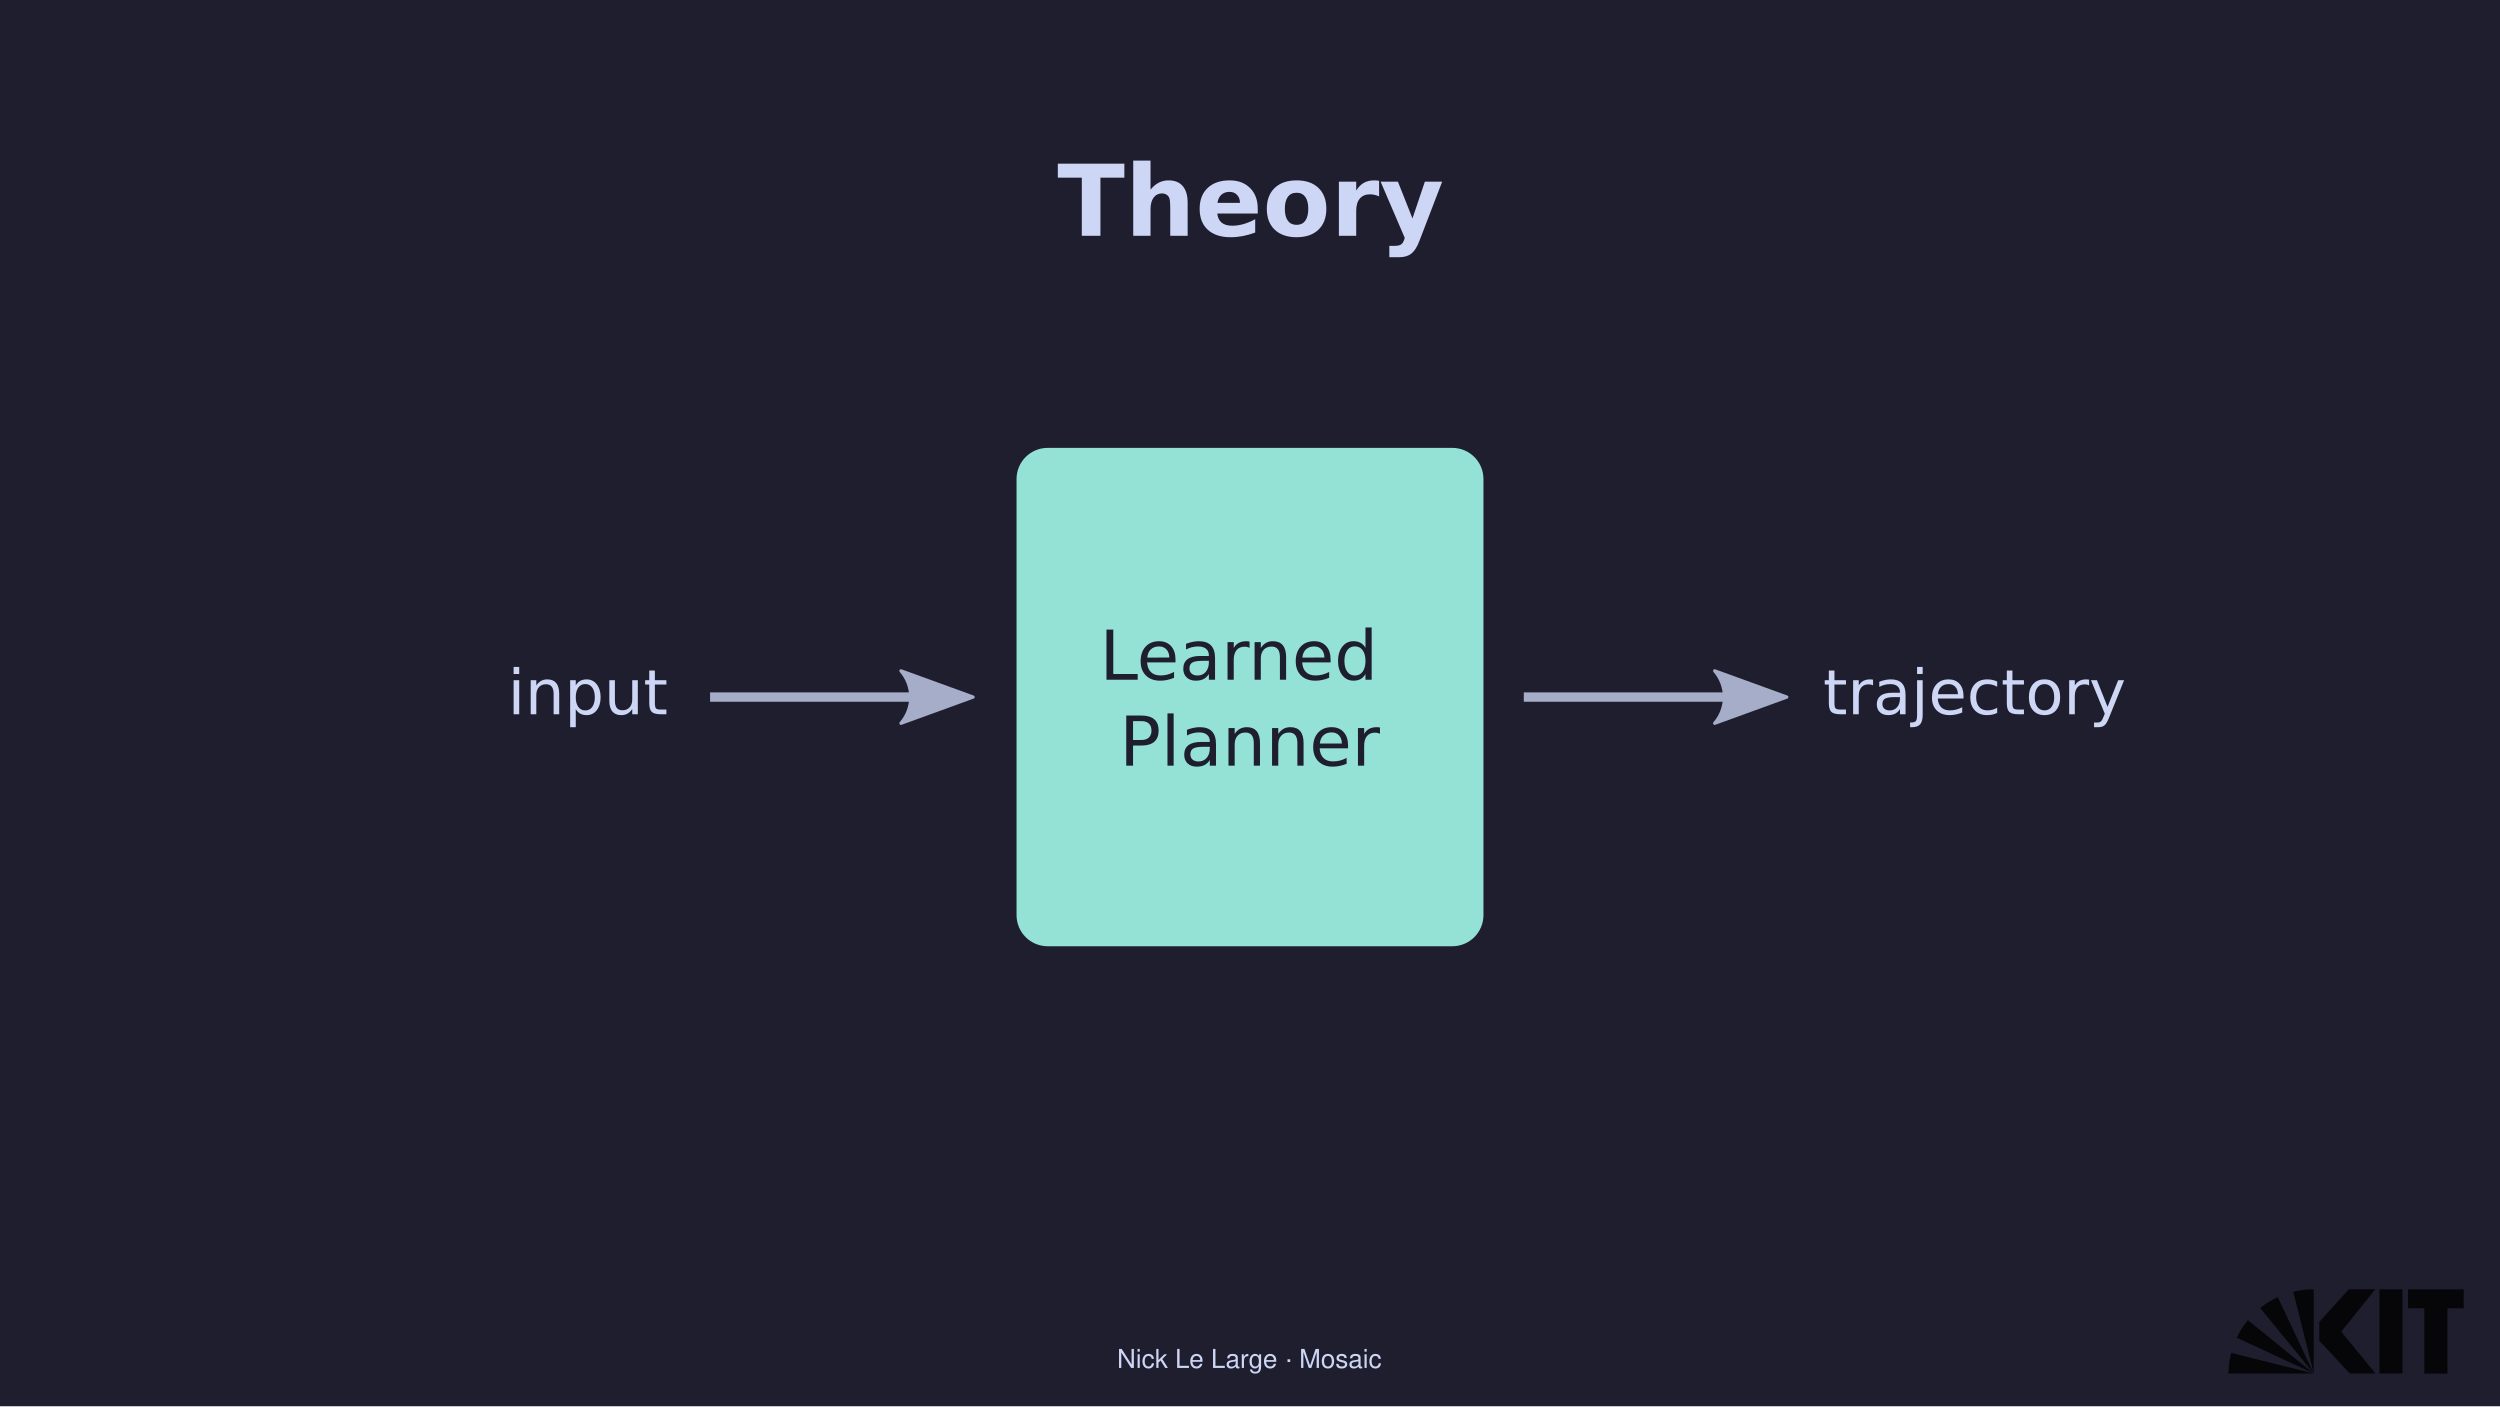
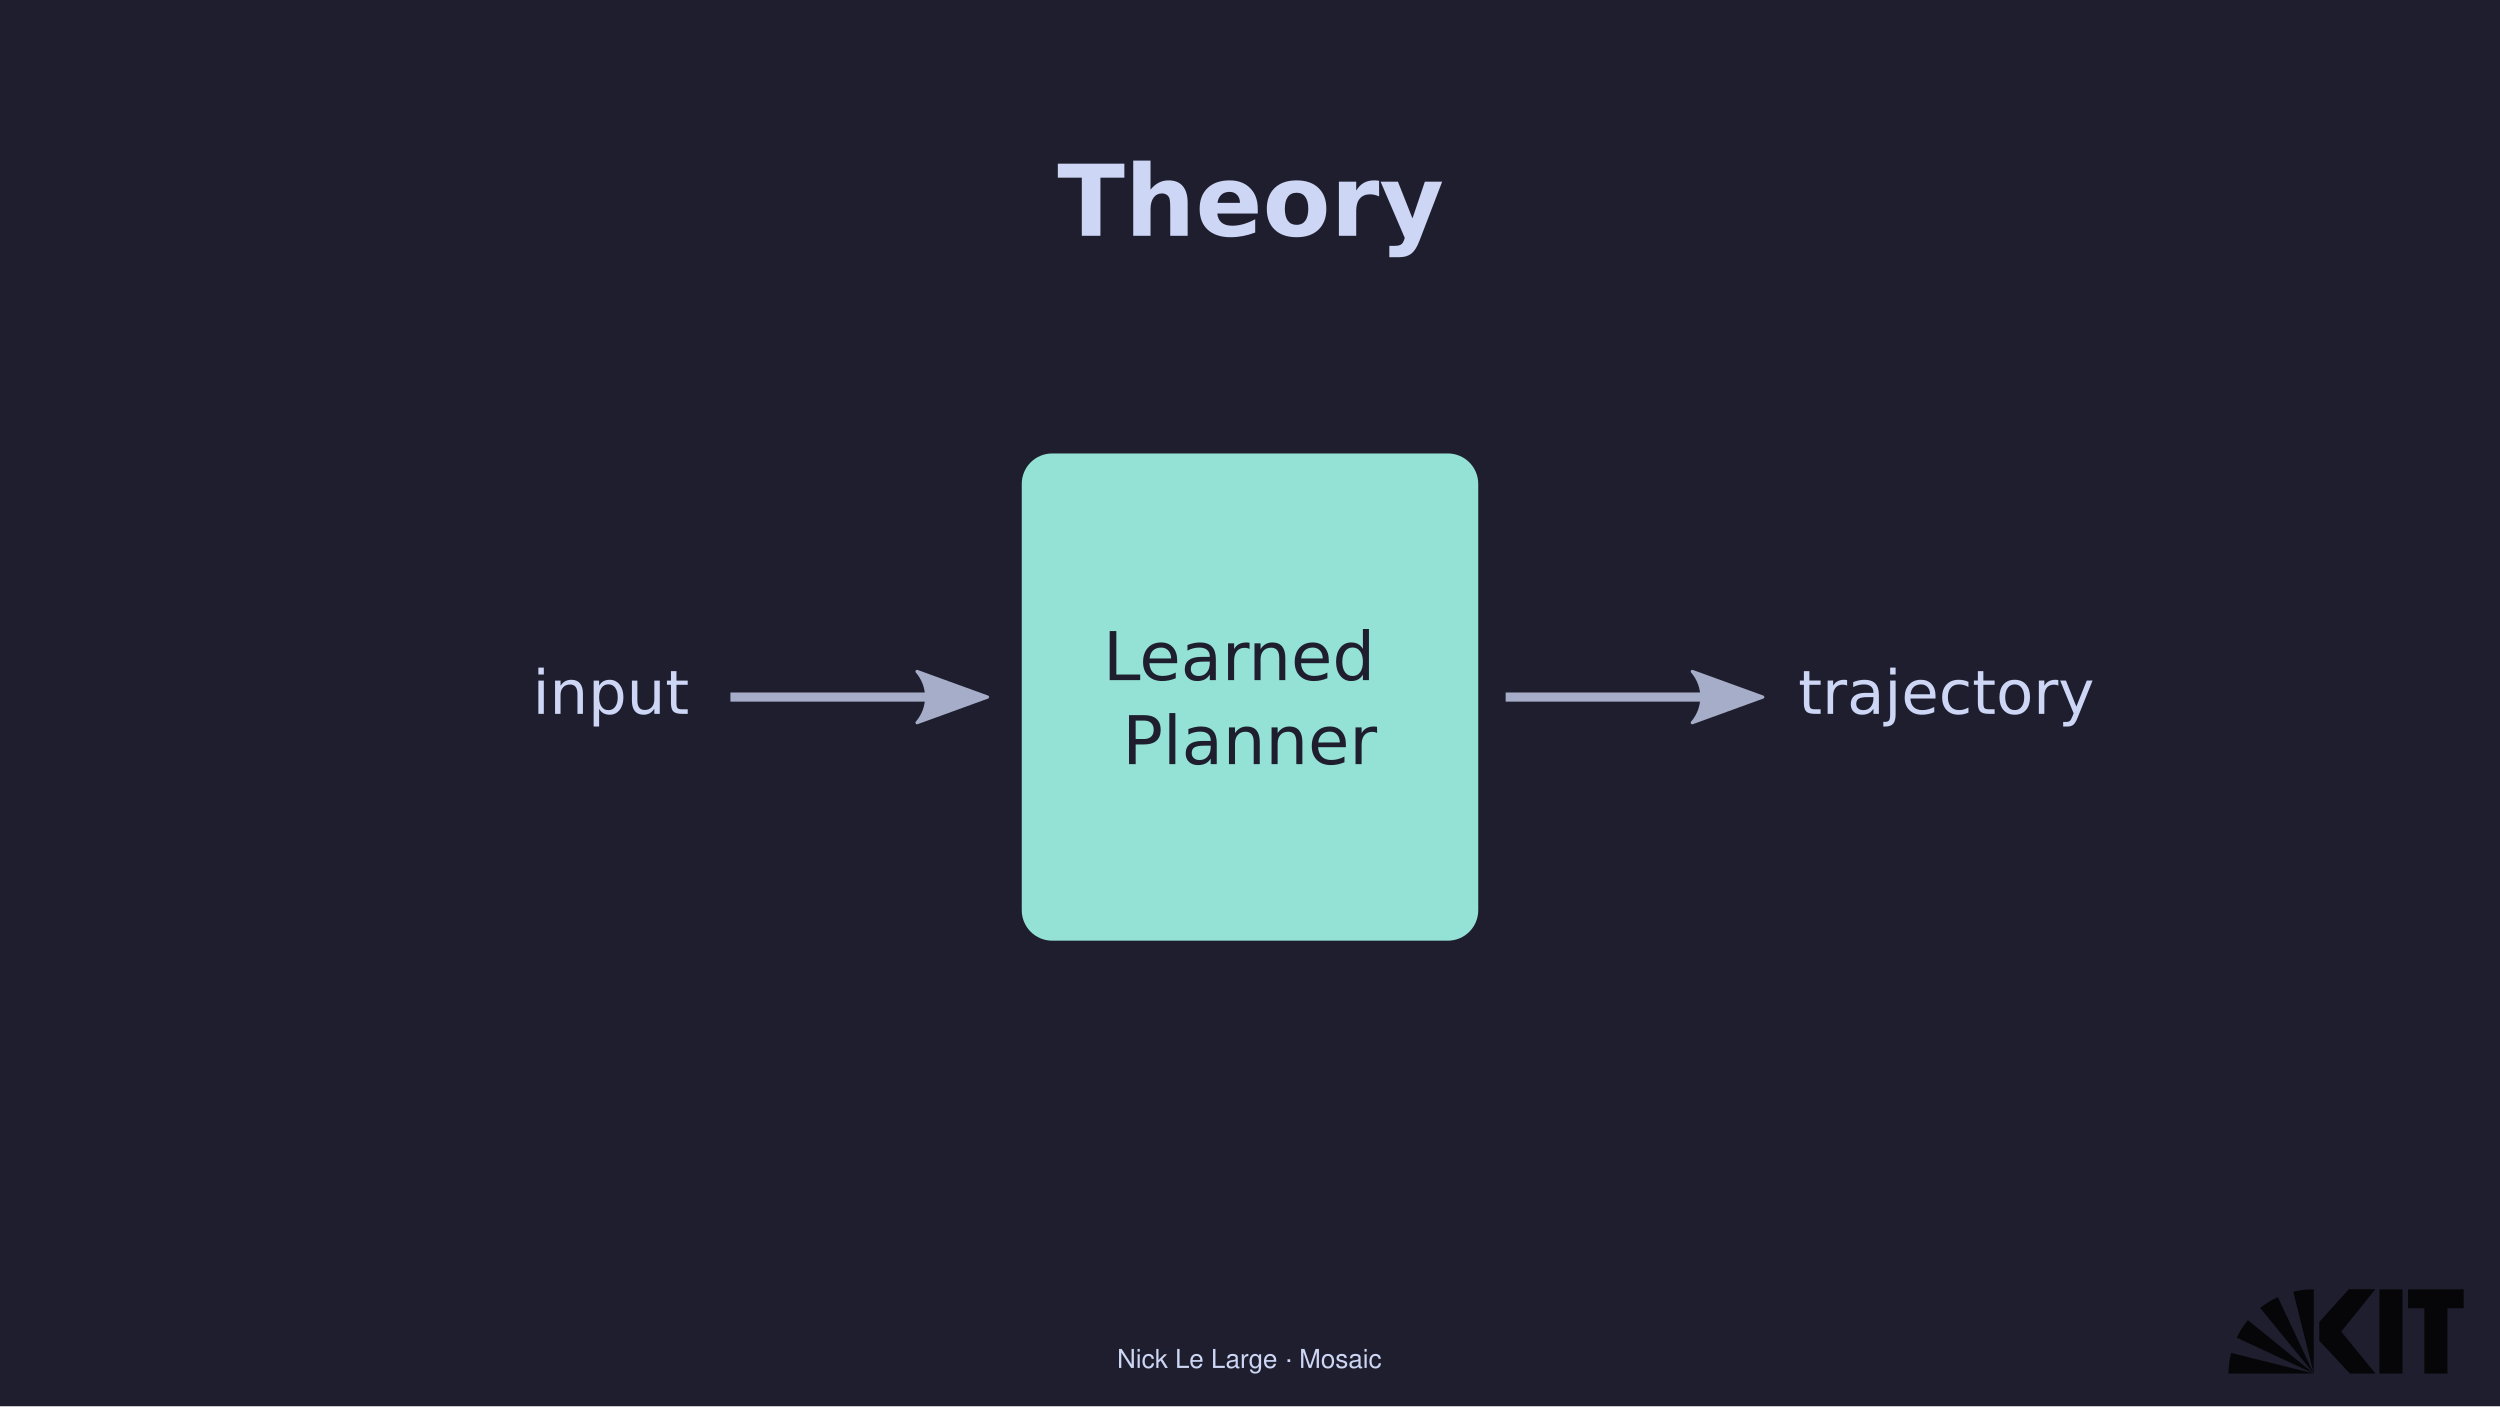
<svg xmlns="http://www.w3.org/2000/svg" xmlns:ns1="urn:inkflow" ns1:parent="base" viewBox="0 0 1920 1080" width="1920" height="1080" font-family="DejaVu Sans" version="2.0" id="svg12" standalone="no">
-   <g ns1:layout-src="base" ns1:layout-hash="591ef767">
+   <g ns1:layout-src="base" ns1:layout-hash="9f3ce155">
    <defs />
    <g id="g5">
      <rect width="1920" height="1080" id="rect1" class="inkflow-fill-bg" />
      <g class="kit-logo-mark" opacity="0.8" transform="translate(1709.592,985.4718) scale(0.1854084)" id="kit-logo">
        <path d="m984.51,25.416-230.514,0,0,78.511,67.398,0,0,270.666,95.719,0,0-270.666,67.397,0,0-78.511zm-253.458,348.819h-95.719v-348.819h95.719v348.819zm-111.852,0-106.474,0-126.55-135.871,0-77.794,122.606-135.513,109.701,0-141.248,175.665,141.965,173.513z" fill-rule="evenodd" id="path1" />
        <path d="M90.416,153.041c-18.284,22.227-34.057,46.605-46.247,72.775l319.064,148.418-272.817-221.193z" fill-rule="evenodd" id="path2" />
        <path d="M363.233,374.235,214.456,57.681c-26.529,12.189-50.907,27.246-73.134,45.171l221.91,271.383z" fill-rule="evenodd" id="path3" />
        <path d="m363.233,374.235,0.358-348.819h-2.868c-28.322,0-55.926,3.585-82.455,10.038l84.964,338.781z" fill-rule="evenodd" id="path4" />
        <path d="M21.226,288.912c-7.17,27.246-10.755,55.926-11.113,85.322h353.121l-342.007-85.322z" fill-rule="evenodd" id="path5" />
      </g>
-       <text xml:space="preserve" x="857.89" y="1050.565" id="text1" style="font-style:normal;font-variant:normal;font-weight:normal;font-stretch:normal;font-size:20px;line-height:1.25;font-family:'Nimbus Sans', Helvetica, Arial-Unicode, Arial, Sans-serif;-inkscape-font-specification:'Nimbus Sans, Helvetica, Arial-Unicode, Arial, Sans-serif';direction:ltr;fill:#cdd6f4">
+       <text xml:space="preserve" x="857.89" y="1050.565" id="text1" style="font-style: normal; font-variant: normal; font-weight: normal; font-stretch: normal; font-size: 20px; line-height: 1.25; font-family: 'Nimbus Sans', Helvetica, Arial-Unicode, Arial, Sans-serif; -inkscape-font-specification: 'Nimbus Sans, Helvetica, Arial-Unicode, Arial, Sans-serif'; direction: ltr" class="inkflow-fill-text inkflow-fill-code-text">
        <tspan id="tspan1" x="857.89" y="1050.565">Nick Le Large · Mosaic</tspan>
      </text>
    </g>
  </g>
-   <defs id="defs1">
+   <defs id="defs2">
    <marker id="tip" viewBox="0 0 12 12" refX="10" refY="6" markerWidth="7" markerHeight="7" orient="auto-start-reverse">
      <path d="M 0 1 L 11 6 L 0 11 z" id="path6" class="inkflow-fill-text-muted" />
    </marker>
    <marker style="overflow:visible" id="ConcaveTriangle-9" refX="0" refY="0" orient="auto-start-reverse" markerWidth="1" markerHeight="1" viewBox="0 0 1 1" preserveAspectRatio="xMidYMid">
      <path transform="scale(0.7)" d="M -2,-4 9,0 -2,4 c 2,-2.33 2,-5.66 0,-8 z" style="fill:context-stroke;fill-rule:evenodd;stroke:context-stroke;stroke-width:0.5;stroke-linecap:round;stroke-linejoin:round" id="path7-0" />
    </marker>
    <marker id="ConcaveTriangle-1" style="overflow:visible" refX="0" refY="0" orient="auto-start-reverse" markerWidth="1" markerHeight="1" viewBox="0 0 1 1" preserveAspectRatio="xMidYMid">
      <path d="M -2,-4 9,0 -2,4 c 2,-2.33 2,-5.66 0,-8 z" style="fill:context-stroke;fill-rule:evenodd;stroke:none" transform="scale(0.7)" id="path1-5" />
    </marker>
    <marker style="overflow:visible" id="ConcaveTriangle" refX="0" refY="0" orient="auto-start-reverse" markerWidth="1" markerHeight="1" viewBox="0 0 1 1" preserveAspectRatio="xMidYMid">
      <path transform="scale(0.7)" d="M -2,-4 9,0 -2,4 c 2,-2.33 2,-5.66 0,-8 z" style="fill:context-stroke;fill-rule:evenodd;stroke:context-stroke;stroke-width:0.5;stroke-linecap:round;stroke-linejoin:round" id="path7" />
    </marker>
    <style id="inkflow-preview">.inkflow-fill-bg { fill: #1e1e2e; }
.inkflow-stroke-bg { stroke: #1e1e2e; }
.inkflow-fill-surface { fill: #313244; }
.inkflow-stroke-surface { stroke: #313244; }
.inkflow-fill-border { fill: #585b70; }
.inkflow-stroke-border { stroke: #585b70; }
.inkflow-fill-text { fill: #cdd6f4; }
.inkflow-stroke-text { stroke: #cdd6f4; }
.inkflow-fill-text-muted { fill: #a6adc8; }
.inkflow-stroke-text-muted { stroke: #a6adc8; }
.inkflow-fill-accent { fill: #cba6f7; }
.inkflow-stroke-accent { stroke: #cba6f7; }
.inkflow-fill-accent-fg { fill: #11111b; }
.inkflow-stroke-accent-fg { stroke: #11111b; }
.inkflow-fill-code-bg { fill: #181825; }
.inkflow-stroke-code-bg { stroke: #181825; }
.inkflow-fill-code-text { fill: #cdd6f4; }
.inkflow-stroke-code-text { stroke: #cdd6f4; }
.inkflow-fill-red { fill: #f38ba8; }
.inkflow-stroke-red { stroke: #f38ba8; }
.inkflow-fill-orange { fill: #fab387; }
.inkflow-stroke-orange { stroke: #fab387; }
.inkflow-fill-yellow { fill: #f9e2af; }
.inkflow-stroke-yellow { stroke: #f9e2af; }
.inkflow-fill-green { fill: #a6e3a1; }
.inkflow-stroke-green { stroke: #a6e3a1; }
.inkflow-fill-teal { fill: #94e2d5; }
.inkflow-stroke-teal { stroke: #94e2d5; }
.inkflow-fill-blue { fill: #89b4fa; }
.inkflow-stroke-blue { stroke: #89b4fa; }
.inkflow-fill-purple { fill: #cba6f7; }
.inkflow-stroke-purple { stroke: #cba6f7; }
.inkflow-fill-pink { fill: #f5c2e7; }
.inkflow-stroke-pink { stroke: #f5c2e7; }
.inkflow-fill-grey { fill: #6c7086; }
.inkflow-stroke-grey { stroke: #6c7086; }</style>
  </defs>
  <g id="main" transform="matrix(1.183054,0,0,1.183054,-228.8757,20.67134)">
-     <g id="g8" transform="translate(396.8748,45.65483)">
-       <path d="M 257.538,389.385 H 389.979" stroke-width="7.561" marker-end="url(#tip)" id="a-input" style="stroke-width:6.077;stroke-dasharray:none;marker-end:url(#ConcaveTriangle-9)" class="inkflow-stroke-text-muted" />
-       <text x="126.204" y="400.534" font-size="40.413px" id="input" style="stroke-width:1.263" class="inkflow-fill-text-muted inkflow-fill-text inkflow-fill-code-text">input</text>
-     </g>
-     <g id="pipeline" transform="matrix(0.7185111,0,0,0.7185111,556.2276,47.0435)">
-       <g id="learned" transform="translate(-579.7631,200)">
-         <rect x="993.309" y="114.864" width="421.861" height="450.273" rx="28.124" id="rect2" style="stroke-width:2.568" class="inkflow-fill-teal" />
-         <text x="1204.012" y="324.33" font-size="62.133px" text-anchor="middle" id="text2" style="stroke-width:2.219" class="inkflow-fill-bg">
-           <tspan id="tspan12" x="1204.012" y="324.33" style="stroke-width:2.219">Learned</tspan>
-           <tspan id="tspan13" x="1204.012" y="401.996" style="stroke-width:2.219">Planner</tspan>
-         </text>
+     <g id="g3" transform="matrix(0.9776348,0,0,0.9776348,22.47523,9.729732)">
+       <g id="g8" transform="translate(402.3667,45.65483)">
+         <path d="M 257.538,389.385 H 389.979" stroke-width="7.561" marker-end="url(#tip)" id="a-input" style="stroke-width:6.077;stroke-dasharray:none;marker-end:url(#ConcaveTriangle-9)" class="inkflow-stroke-text-muted" />
+         <text x="126.204" y="400.534" font-size="40.413px" id="input" style="stroke-width:1.263" class="inkflow-fill-text-muted inkflow-fill-text inkflow-fill-code-text">input</text>
+       </g>
+       <g id="pipeline" transform="matrix(0.7185111,0,0,0.7185111,236.5122,47.0435)">
+         <g id="learned" transform="translate(-134.7937,200)">
+           <rect x="993.309" y="114.864" width="421.861" height="450.273" rx="28.124" id="rect2" style="stroke-width:2.568" class="inkflow-fill-teal" />
+           <text x="1204.012" y="324.33" font-size="62.133px" text-anchor="middle" id="text2" style="stroke-width:2.219" class="inkflow-fill-bg">
+             <tspan id="tspan12" x="1204.012" y="324.33" style="stroke-width:2.219">Learned</tspan>
+             <tspan id="tspan13" x="1204.012" y="401.996" style="stroke-width:2.219">Planner</tspan>
+           </text>
+         </g>
+       </g>
+       <g id="g-trajectory" transform="matrix(0.7185111,0,0,0.7185111,174.4938,47.0435)">
+         <text x="1662.414" y="555.517" font-size="56.245px" id="trajectory" style="stroke-width:1.758" class="inkflow-fill-text-muted inkflow-fill-text inkflow-fill-code-text">trajectory</text>
+         <path d="m 1392.027,540 h 184.326" stroke-width="7.561" marker-end="url(#tip)" id="a-trajectory" style="stroke-width:8.458;stroke-dasharray:none;marker-end:url(#ConcaveTriangle-9)" class="inkflow-stroke-text-muted" />
      </g>
    </g>
-     <g id="g-trajectory" transform="matrix(0.7185111,0,0,0.7185111,182.4706,47.0435)">
-       <text x="1662.414" y="555.517" font-size="56.245px" id="trajectory" style="stroke-width:1.758" class="inkflow-fill-text-muted inkflow-fill-text inkflow-fill-code-text">trajectory</text>
-       <path d="m 1392.027,540 h 184.326" stroke-width="7.561" marker-end="url(#tip)" id="a-trajectory" style="stroke-width:8.458;stroke-dasharray:none;marker-end:url(#ConcaveTriangle-9)" class="inkflow-stroke-text-muted" />
-     </g>
-     <text x="879.861" y="135.616" font-size="64.28px" font-weight="700" id="text1" style="stroke-width: 1.461" class="inkflow-fill-text inkflow-fill-code-text">
+     <text x="879.861" y="135.616" font-size="64.28px" font-weight="700" id="text3" style="stroke-width:1.461" class="inkflow-fill-text inkflow-fill-code-text">
      <tspan id="tspan15" x="879.861" y="135.616" style="stroke-width:1.461">Theory</tspan>
    </text>
  </g>
</svg>
